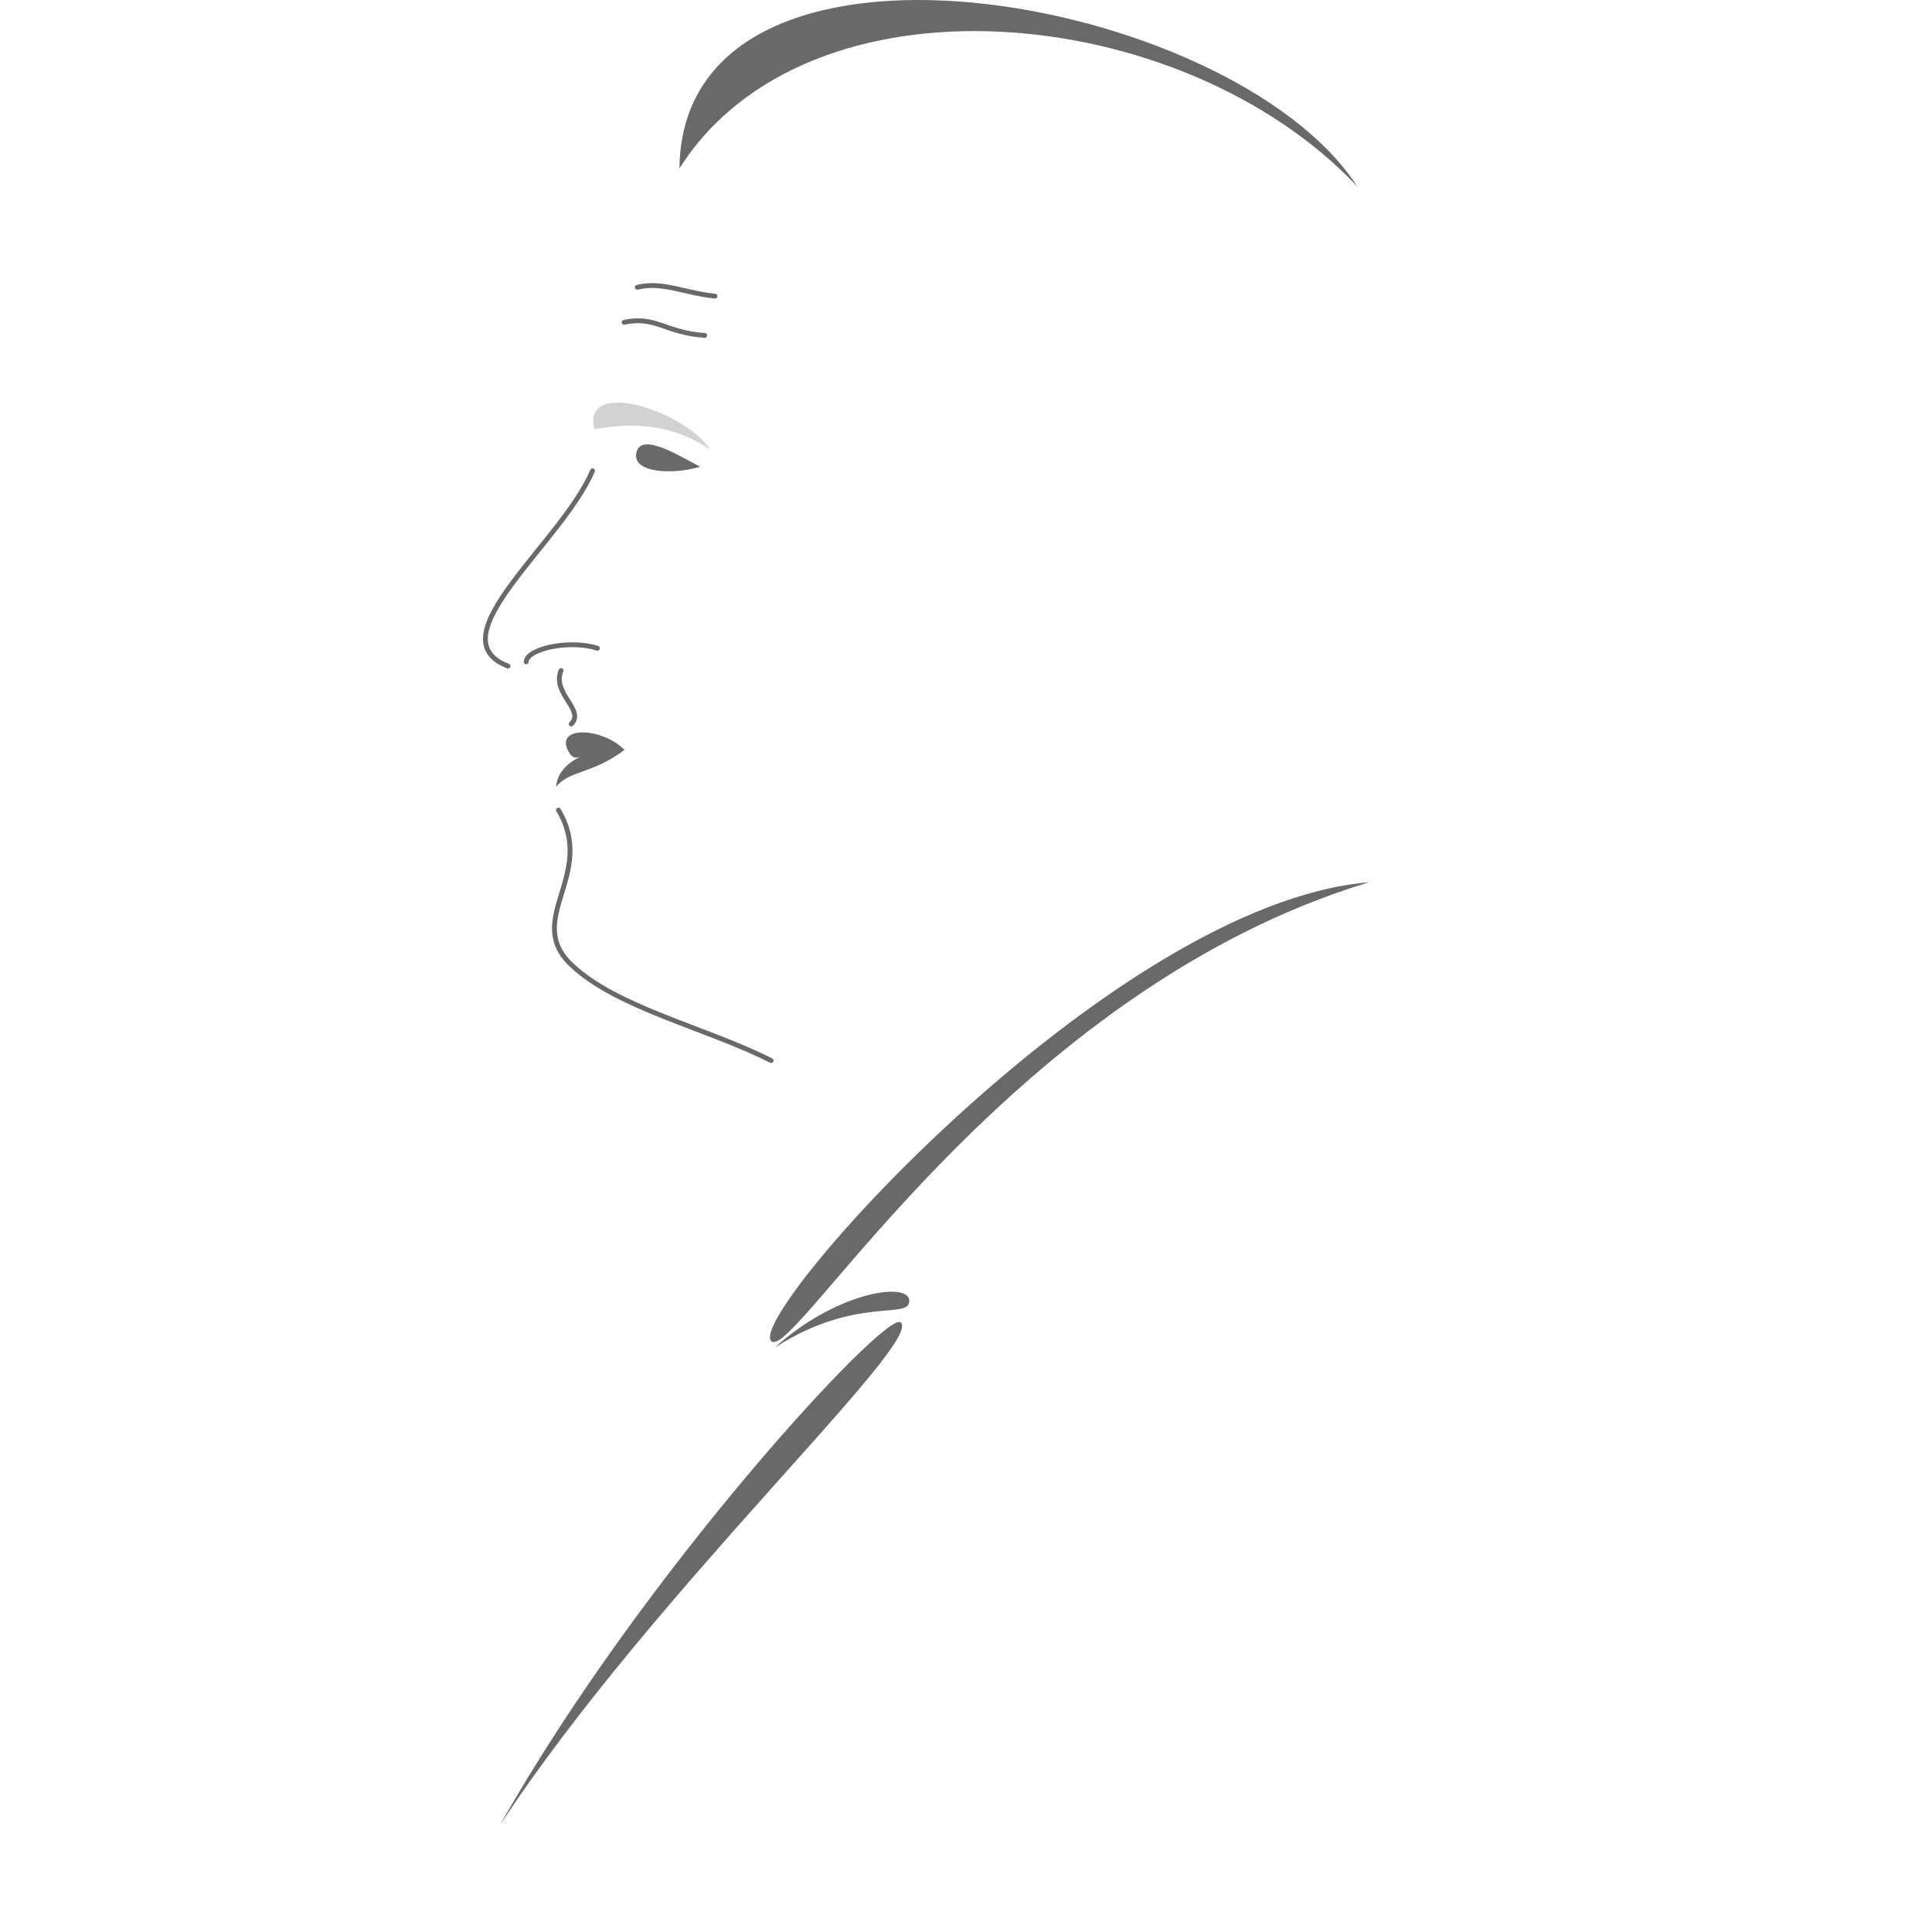
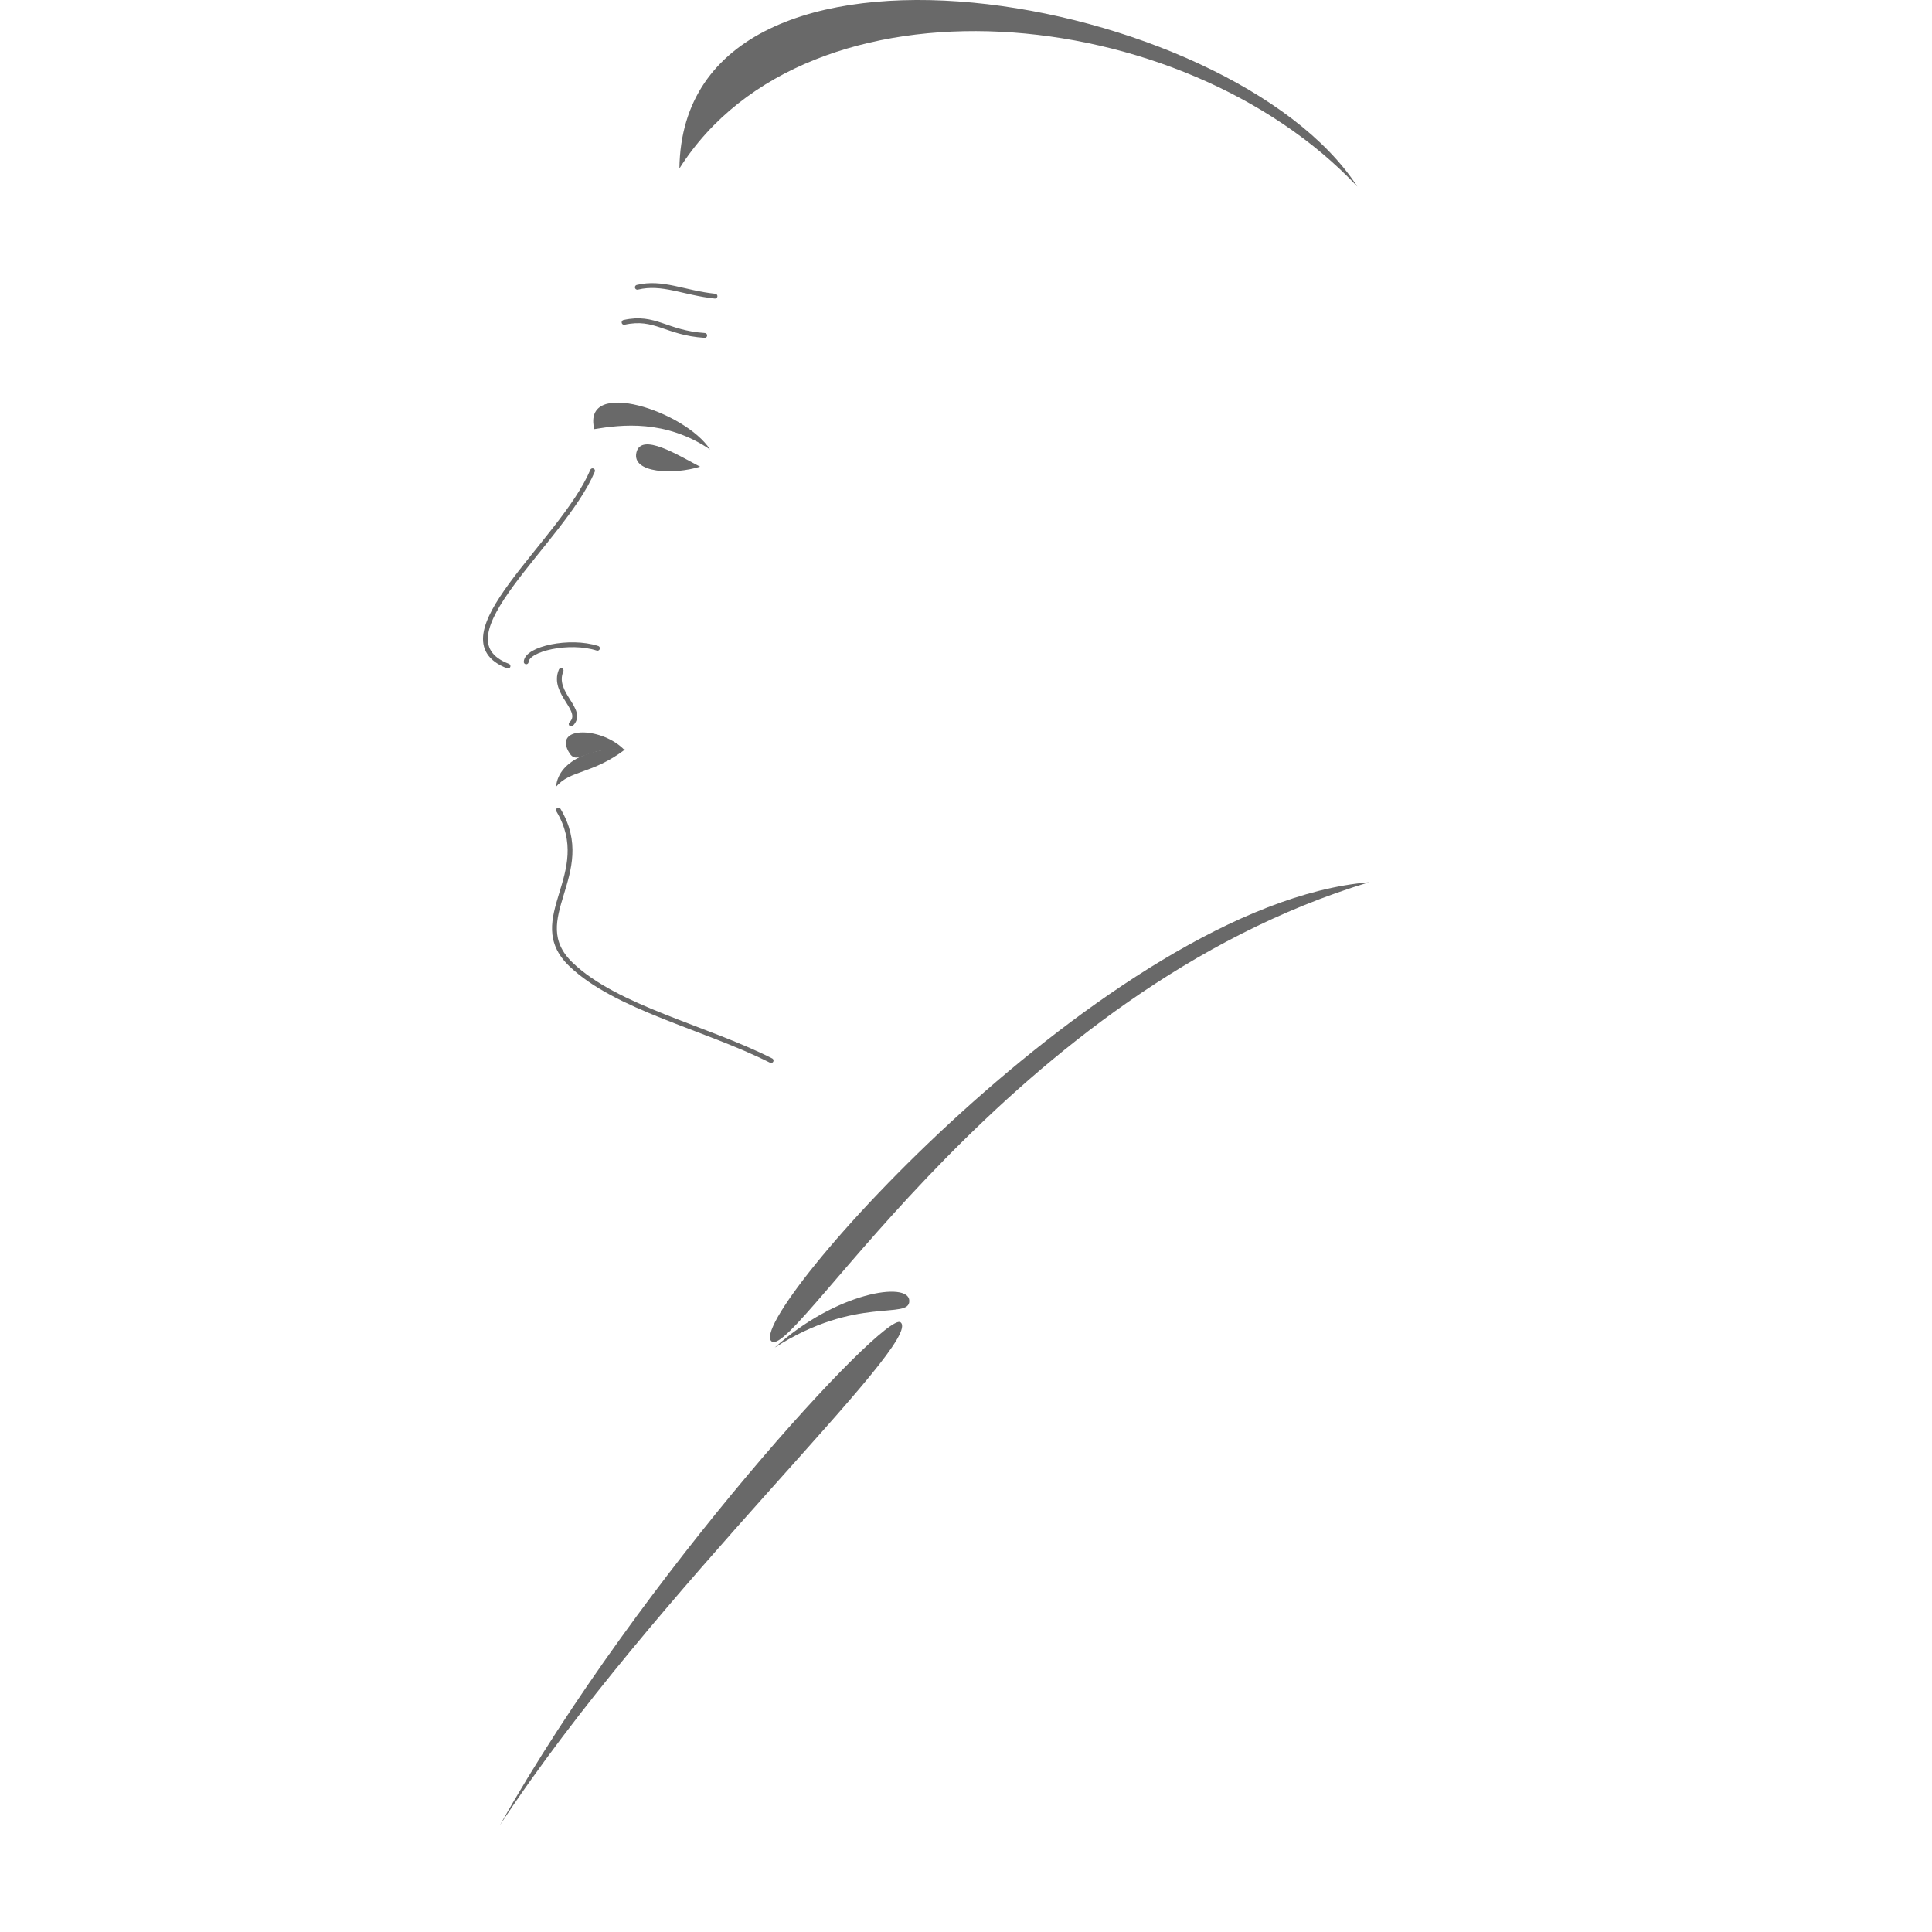
<svg xmlns="http://www.w3.org/2000/svg" width="200" height="200" viewBox="0 0 100 200" id="svg4139" version="1.1">
  <g id="layer1" transform="matrix(0.5,0,0,0.5,-29.12765,-331.9483)">
    <g id="GhPprofileGroup">
      <path id="GhPhair" d="m 98.918,698.777 c 0.749,-56.536 114.489,-36.268 140.355,3.74 -36.301,-38.557 -113.798,-45.658 -140.355,-3.74 z" style="fill:#696969;fill-opacity:1;stroke:none;stroke-width:1.772;stroke-miterlimit:4;stroke-dasharray:none;stroke-opacity:1" />
      <path id="GhPnose" d="m 63.43,801.803 c -15.275,-5.862 11.229,-25.582 17.505,-40.439" style="fill:none;fill-rule:evenodd;stroke:#696969;stroke-width:1;stroke-linecap:round;stroke-linejoin:miter;stroke-miterlimit:4;stroke-dasharray:none;stroke-opacity:1" />
      <path id="GhPchin" d="m 73.876,831.621 c 7.939,13.27 -7.178,22.548 2.58,31.936 9.363,9.007 27.888,13.056 41.446,19.917" style="fill:none;fill-rule:evenodd;stroke:#696969;stroke-width:1;stroke-linecap:round;stroke-linejoin:miter;stroke-miterlimit:4;stroke-dasharray:none;stroke-opacity:1" />
      <path style="fill:none;fill-rule:evenodd;stroke:#696969;stroke-width:1;stroke-linecap:round;stroke-linejoin:miter;stroke-miterlimit:4;stroke-dasharray:none;stroke-opacity:1" d="m 76.511,813.795 c 2.953,-2.892 -4.091,-6.334 -2.086,-11.074" id="GhPupperLip0" />
      <path id="GhPfrontWrinkle1" d="M 104.158,733.344 C 96.064,732.804 93.926,729.211 87.462,730.636" style="fill:none;fill-rule:evenodd;stroke:#696969;stroke-width:1;stroke-linecap:round;stroke-linejoin:miter;stroke-miterlimit:4;stroke-dasharray:none;stroke-opacity:1" />
-       <path style="fill:#d2d2d2;fill-opacity:1;stroke:none;stroke-width:1.772;stroke-miterlimit:4;stroke-dasharray:none;stroke-opacity:1" d="m 81.295,752.746 c -2.614,-10.796 18.894,-3.684 23.968,4.213 -9.246,-6.244 -18.312,-5.145 -23.968,-4.213 z" id="Ghpeyebrow" />
+       <path style="fill:#696969;fill-opacity:1;stroke:none;stroke-width:1.772;stroke-miterlimit:4;stroke-dasharray:none;stroke-opacity:1" d="m 81.295,752.746 c -2.614,-10.796 18.894,-3.684 23.968,4.213 -9.246,-6.244 -18.312,-5.145 -23.968,-4.213 z" id="Ghpeyebrow" />
      <path id="GhPlowerLip" d="m 73.38,826.778 c 0.508,-5.863 8.639,-8.321 14.291,-7.713 -6.873,5.182 -11.319,4.22 -14.291,7.713 z" style="fill:#696969;fill-opacity:1;stroke:none;stroke-width:1.772;stroke-miterlimit:4;stroke-dasharray:none;stroke-opacity:1" />
      <path style="fill:#696969;fill-opacity:1;stroke:none;stroke-width:1.772;stroke-miterlimit:4;stroke-dasharray:none;stroke-opacity:1" d="m 75.893,819.374 c -2.786,-5.324 7.24,-4.852 11.673,-0.172 -8.289,-0.897 -9.803,3.747 -11.673,0.172 z" id="GhPupperLip" />
      <path id="GhPeye" d="m 90.014,757.601 c 0.98,-4.274 8.674,0.57 13.188,2.92 -5.447,1.705 -14.168,1.354 -13.188,-2.92 z" style="fill:#696969;fill-opacity:1;stroke:none;stroke-width:1.772;stroke-miterlimit:4;stroke-dasharray:none;stroke-opacity:1" />
      <path id="GhPwrinkle2" d="M 106.287,725.213 C 99.789,724.525 95.403,722.117 90.209,723.374" style="fill:none;fill-rule:evenodd;stroke:#696969;stroke-width:1;stroke-linecap:round;stroke-linejoin:miter;stroke-miterlimit:4;stroke-dasharray:none;stroke-opacity:1" />
      <path id="GhPcollar1" d="m 118.054,941.65 c -6.472,-4.265 70.004,-90.629 123.657,-95.093 -74.159,22.398 -118.544,98.463 -123.657,95.093 z" style="fill:#696969;fill-opacity:1;stroke:none;stroke-width:1.772;stroke-miterlimit:4;stroke-dasharray:none;stroke-opacity:1" />
      <path style="fill:none;fill-rule:evenodd;stroke:#696969;stroke-width:1;stroke-linecap:round;stroke-linejoin:miter;stroke-miterlimit:4;stroke-dasharray:none;stroke-opacity:1" d="m 67.193,800.923 c 0.137,-2.713 8.981,-4.671 14.756,-2.81" id="GhPnostril" />
      <path style="fill:#696969;fill-opacity:1;stroke:none;stroke-width:1.772;stroke-miterlimit:4;stroke-dasharray:none;stroke-opacity:1" d="m 146.516,933.21 c 0.065,4.038 -10.957,-1.162 -27.848,9.687 12.623,-11.46 27.782,-13.792 27.848,-9.687 z" id="GhPcollar2" />
      <path style="fill:#696969;fill-opacity:1;stroke:none;stroke-width:1.772;stroke-miterlimit:4;stroke-dasharray:none;stroke-opacity:1" d="m 144.671,937.648 c 5.392,3.718 -51.3,55.928 -82.905,104.12 29.318,-52.038 79.667,-106.352 82.905,-104.12 z" id="GhPcollar3" />
      <animate attributeType="CSS" attributeName="opacity" from="0" to="1" dur="1s" repeatCount="1" />
    </g>
  </g>
</svg>
